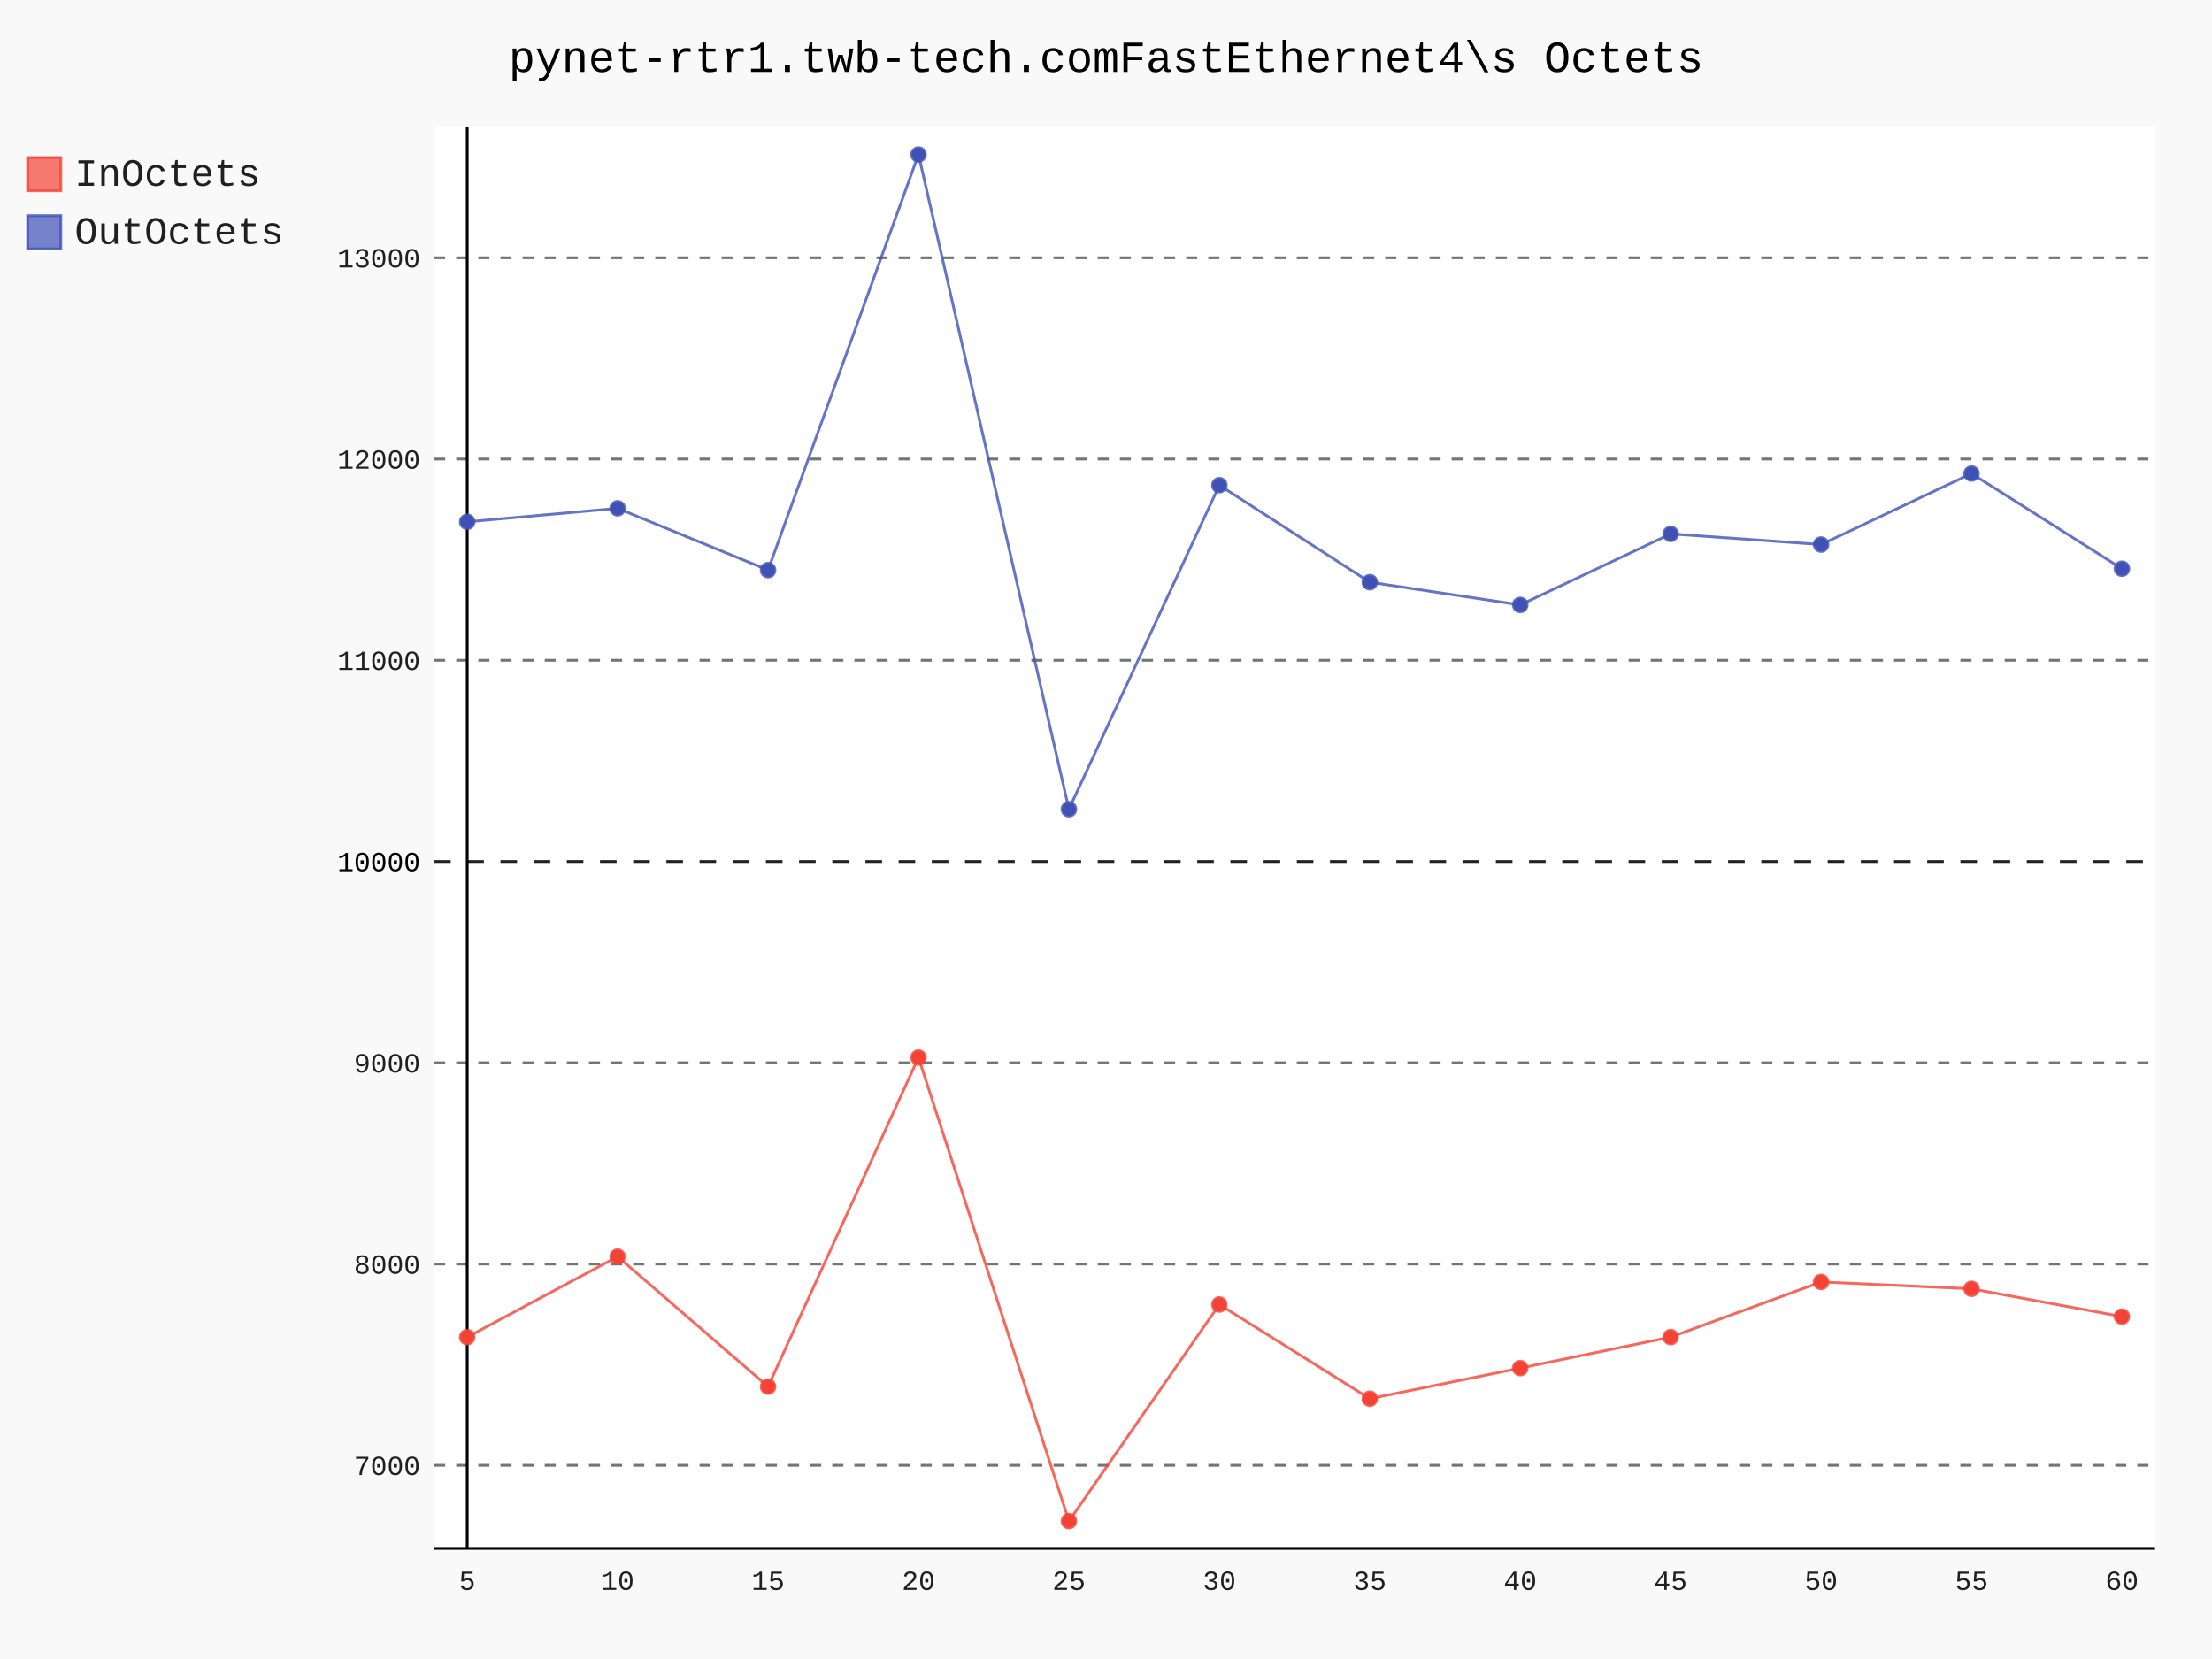
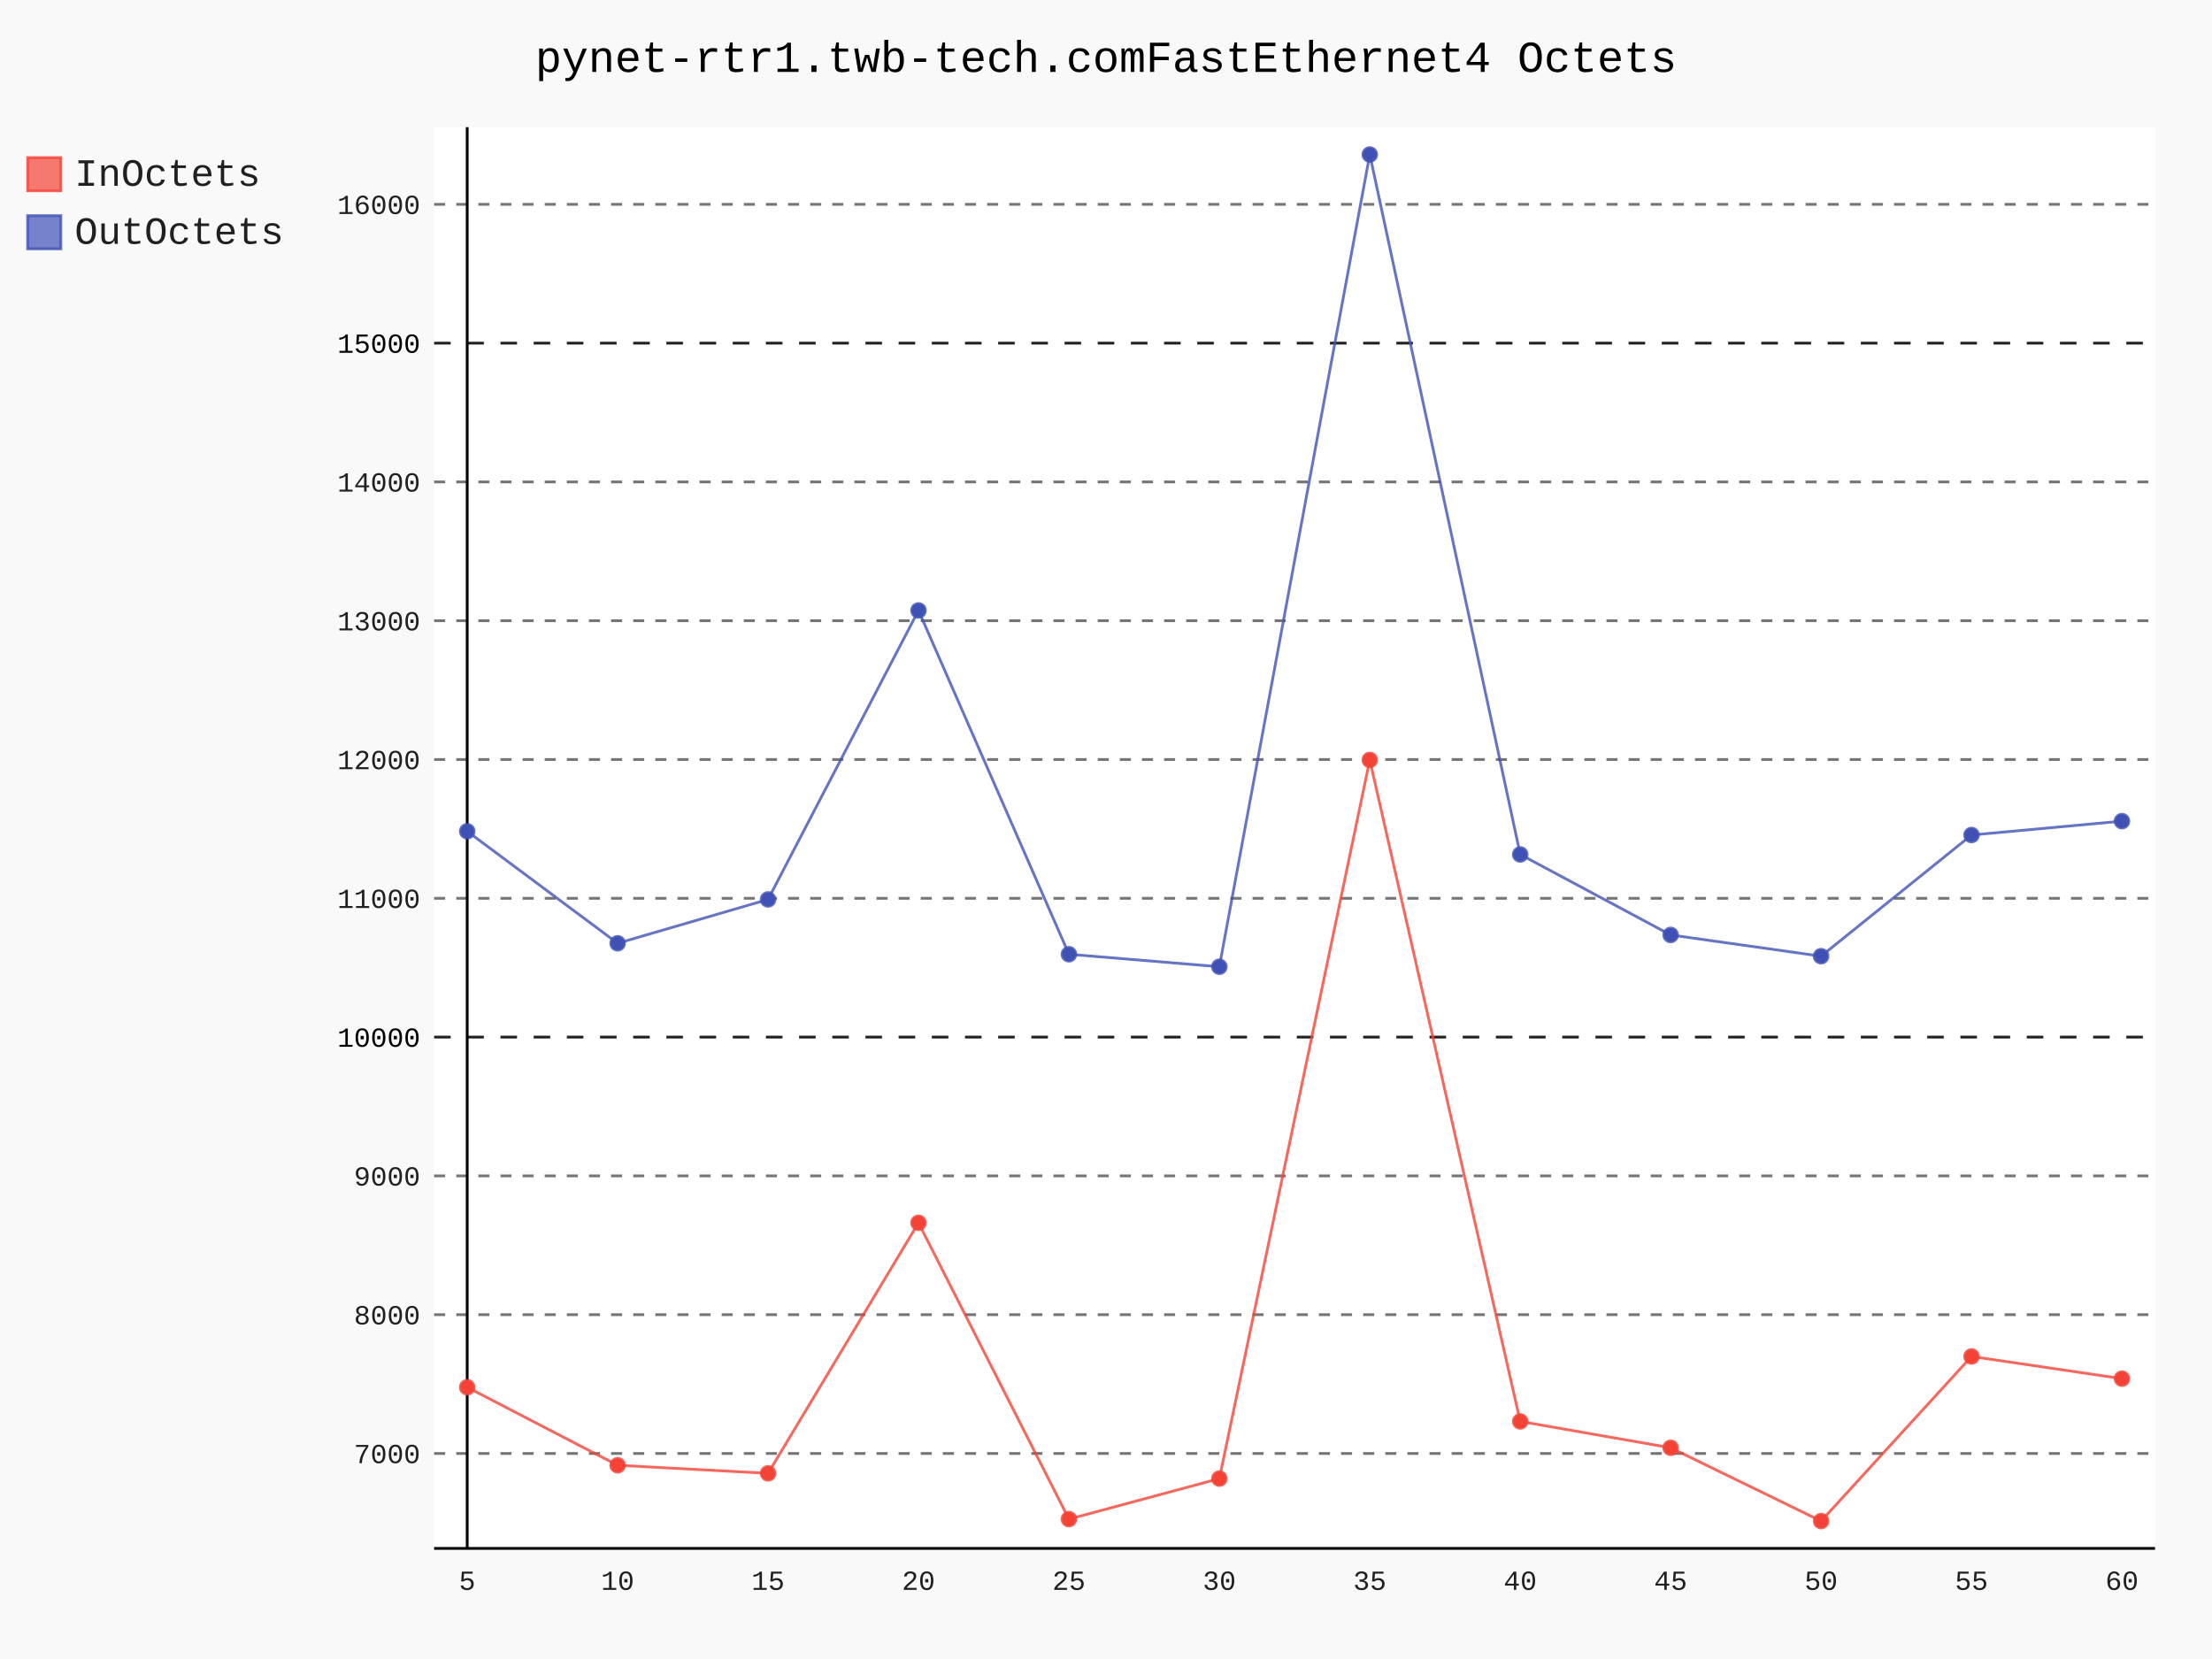
- <svg xmlns="http://www.w3.org/2000/svg" id="chart-cda1fc32-4e34-43d2-803f-5450efc01f9a" class="pygal-chart" viewBox="0 0 800 600">
+ <svg xmlns="http://www.w3.org/2000/svg" id="chart-d428666a-ab9a-4965-986f-eba1ab9f5e7e" class="pygal-chart" viewBox="0 0 800 600">
  <defs>
-     <style type="text/css">#chart-cda1fc32-4e34-43d2-803f-5450efc01f9a{-webkit-user-select:none;-webkit-font-smoothing:antialiased;font-family:Consolas,"Liberation Mono",Menlo,Courier,monospace}#chart-cda1fc32-4e34-43d2-803f-5450efc01f9a .title{font-family:Consolas,"Liberation Mono",Menlo,Courier,monospace;font-size:16px}#chart-cda1fc32-4e34-43d2-803f-5450efc01f9a .legends .legend text{font-family:Consolas,"Liberation Mono",Menlo,Courier,monospace;font-size:14px}#chart-cda1fc32-4e34-43d2-803f-5450efc01f9a .axis text{font-family:Consolas,"Liberation Mono",Menlo,Courier,monospace;font-size:10px}#chart-cda1fc32-4e34-43d2-803f-5450efc01f9a .axis text.major{font-family:Consolas,"Liberation Mono",Menlo,Courier,monospace;font-size:10px}#chart-cda1fc32-4e34-43d2-803f-5450efc01f9a .text-overlay text.value{font-family:Consolas,"Liberation Mono",Menlo,Courier,monospace;font-size:16px}#chart-cda1fc32-4e34-43d2-803f-5450efc01f9a .text-overlay text.label{font-family:Consolas,"Liberation Mono",Menlo,Courier,monospace;font-size:10px}#chart-cda1fc32-4e34-43d2-803f-5450efc01f9a .tooltip{font-family:Consolas,"Liberation Mono",Menlo,Courier,monospace;font-size:14px}#chart-cda1fc32-4e34-43d2-803f-5450efc01f9a text.no_data{font-family:Consolas,"Liberation Mono",Menlo,Courier,monospace;font-size:64px}
- #chart-cda1fc32-4e34-43d2-803f-5450efc01f9a{background-color:rgba(249,249,249,1)}#chart-cda1fc32-4e34-43d2-803f-5450efc01f9a path,#chart-cda1fc32-4e34-43d2-803f-5450efc01f9a line,#chart-cda1fc32-4e34-43d2-803f-5450efc01f9a rect,#chart-cda1fc32-4e34-43d2-803f-5450efc01f9a circle{-webkit-transition:150ms;-moz-transition:150ms;transition:150ms}#chart-cda1fc32-4e34-43d2-803f-5450efc01f9a .graph &gt; .background{fill:rgba(249,249,249,1)}#chart-cda1fc32-4e34-43d2-803f-5450efc01f9a .plot &gt; .background{fill:rgba(255,255,255,1)}#chart-cda1fc32-4e34-43d2-803f-5450efc01f9a .graph{fill:rgba(0,0,0,.87)}#chart-cda1fc32-4e34-43d2-803f-5450efc01f9a text.no_data{fill:rgba(0,0,0,1)}#chart-cda1fc32-4e34-43d2-803f-5450efc01f9a .title{fill:rgba(0,0,0,1)}#chart-cda1fc32-4e34-43d2-803f-5450efc01f9a .legends .legend text{fill:rgba(0,0,0,.87)}#chart-cda1fc32-4e34-43d2-803f-5450efc01f9a .legends .legend:hover text{fill:rgba(0,0,0,1)}#chart-cda1fc32-4e34-43d2-803f-5450efc01f9a .axis .line{stroke:rgba(0,0,0,1)}#chart-cda1fc32-4e34-43d2-803f-5450efc01f9a .axis .guide.line{stroke:rgba(0,0,0,.54)}#chart-cda1fc32-4e34-43d2-803f-5450efc01f9a .axis .major.line{stroke:rgba(0,0,0,.87)}#chart-cda1fc32-4e34-43d2-803f-5450efc01f9a .axis text.major{fill:rgba(0,0,0,1)}#chart-cda1fc32-4e34-43d2-803f-5450efc01f9a .axis.y .guides:hover .guide.line,#chart-cda1fc32-4e34-43d2-803f-5450efc01f9a .line-graph .axis.x .guides:hover .guide.line,#chart-cda1fc32-4e34-43d2-803f-5450efc01f9a .stackedline-graph .axis.x .guides:hover .guide.line,#chart-cda1fc32-4e34-43d2-803f-5450efc01f9a .xy-graph .axis.x .guides:hover .guide.line{stroke:rgba(0,0,0,1)}#chart-cda1fc32-4e34-43d2-803f-5450efc01f9a .axis .guides:hover text{fill:rgba(0,0,0,1)}#chart-cda1fc32-4e34-43d2-803f-5450efc01f9a .reactive{fill-opacity:.7;stroke-opacity:.8}#chart-cda1fc32-4e34-43d2-803f-5450efc01f9a .ci{stroke:rgba(0,0,0,.87)}#chart-cda1fc32-4e34-43d2-803f-5450efc01f9a .reactive.active,#chart-cda1fc32-4e34-43d2-803f-5450efc01f9a .active .reactive{fill-opacity:.8;stroke-opacity:.9;stroke-width:4}#chart-cda1fc32-4e34-43d2-803f-5450efc01f9a .ci .reactive.active{stroke-width:1.5}#chart-cda1fc32-4e34-43d2-803f-5450efc01f9a .series text{fill:rgba(0,0,0,1)}#chart-cda1fc32-4e34-43d2-803f-5450efc01f9a .tooltip rect{fill:rgba(255,255,255,1);stroke:rgba(0,0,0,1);-webkit-transition:opacity 150ms;-moz-transition:opacity 150ms;transition:opacity 150ms}#chart-cda1fc32-4e34-43d2-803f-5450efc01f9a .tooltip .label{fill:rgba(0,0,0,.87)}#chart-cda1fc32-4e34-43d2-803f-5450efc01f9a .tooltip .label{fill:rgba(0,0,0,.87)}#chart-cda1fc32-4e34-43d2-803f-5450efc01f9a .tooltip .legend{font-size:.8em;fill:rgba(0,0,0,.54)}#chart-cda1fc32-4e34-43d2-803f-5450efc01f9a .tooltip .x_label{font-size:.6em;fill:rgba(0,0,0,1)}#chart-cda1fc32-4e34-43d2-803f-5450efc01f9a .tooltip .xlink{font-size:.5em;text-decoration:underline}#chart-cda1fc32-4e34-43d2-803f-5450efc01f9a .tooltip .value{font-size:1.5em}#chart-cda1fc32-4e34-43d2-803f-5450efc01f9a .bound{font-size:.5em}#chart-cda1fc32-4e34-43d2-803f-5450efc01f9a .max-value{font-size:.75em;fill:rgba(0,0,0,.54)}#chart-cda1fc32-4e34-43d2-803f-5450efc01f9a .map-element{fill:rgba(255,255,255,1);stroke:rgba(0,0,0,.54) !important}#chart-cda1fc32-4e34-43d2-803f-5450efc01f9a .map-element .reactive{fill-opacity:inherit;stroke-opacity:inherit}#chart-cda1fc32-4e34-43d2-803f-5450efc01f9a .color-0,#chart-cda1fc32-4e34-43d2-803f-5450efc01f9a .color-0 a:visited{stroke:#F44336;fill:#F44336}#chart-cda1fc32-4e34-43d2-803f-5450efc01f9a .color-1,#chart-cda1fc32-4e34-43d2-803f-5450efc01f9a .color-1 a:visited{stroke:#3F51B5;fill:#3F51B5}#chart-cda1fc32-4e34-43d2-803f-5450efc01f9a .text-overlay .color-0 text{fill:black}#chart-cda1fc32-4e34-43d2-803f-5450efc01f9a .text-overlay .color-1 text{fill:black}
- #chart-cda1fc32-4e34-43d2-803f-5450efc01f9a text.no_data{text-anchor:middle}#chart-cda1fc32-4e34-43d2-803f-5450efc01f9a .guide.line{fill:none}#chart-cda1fc32-4e34-43d2-803f-5450efc01f9a .centered{text-anchor:middle}#chart-cda1fc32-4e34-43d2-803f-5450efc01f9a .title{text-anchor:middle}#chart-cda1fc32-4e34-43d2-803f-5450efc01f9a .legends .legend text{fill-opacity:1}#chart-cda1fc32-4e34-43d2-803f-5450efc01f9a .axis.x text{text-anchor:middle}#chart-cda1fc32-4e34-43d2-803f-5450efc01f9a .axis.x:not(.web) text[transform]{text-anchor:start}#chart-cda1fc32-4e34-43d2-803f-5450efc01f9a .axis.x:not(.web) text[transform].backwards{text-anchor:end}#chart-cda1fc32-4e34-43d2-803f-5450efc01f9a .axis.y text{text-anchor:end}#chart-cda1fc32-4e34-43d2-803f-5450efc01f9a .axis.y text[transform].backwards{text-anchor:start}#chart-cda1fc32-4e34-43d2-803f-5450efc01f9a .axis.y2 text{text-anchor:start}#chart-cda1fc32-4e34-43d2-803f-5450efc01f9a .axis.y2 text[transform].backwards{text-anchor:end}#chart-cda1fc32-4e34-43d2-803f-5450efc01f9a .axis .guide.line{stroke-dasharray:4,4}#chart-cda1fc32-4e34-43d2-803f-5450efc01f9a .axis .major.guide.line{stroke-dasharray:6,6}#chart-cda1fc32-4e34-43d2-803f-5450efc01f9a .horizontal .axis.y .guide.line,#chart-cda1fc32-4e34-43d2-803f-5450efc01f9a .horizontal .axis.y2 .guide.line,#chart-cda1fc32-4e34-43d2-803f-5450efc01f9a .vertical .axis.x .guide.line{opacity:0}#chart-cda1fc32-4e34-43d2-803f-5450efc01f9a .horizontal .axis.always_show .guide.line,#chart-cda1fc32-4e34-43d2-803f-5450efc01f9a .vertical .axis.always_show .guide.line{opacity:1 !important}#chart-cda1fc32-4e34-43d2-803f-5450efc01f9a .axis.y .guides:hover .guide.line,#chart-cda1fc32-4e34-43d2-803f-5450efc01f9a .axis.y2 .guides:hover .guide.line,#chart-cda1fc32-4e34-43d2-803f-5450efc01f9a .axis.x .guides:hover .guide.line{opacity:1}#chart-cda1fc32-4e34-43d2-803f-5450efc01f9a .axis .guides:hover text{opacity:1}#chart-cda1fc32-4e34-43d2-803f-5450efc01f9a .nofill{fill:none}#chart-cda1fc32-4e34-43d2-803f-5450efc01f9a .subtle-fill{fill-opacity:.2}#chart-cda1fc32-4e34-43d2-803f-5450efc01f9a .dot{stroke-width:1px;fill-opacity:1}#chart-cda1fc32-4e34-43d2-803f-5450efc01f9a .dot.active{stroke-width:5px}#chart-cda1fc32-4e34-43d2-803f-5450efc01f9a .dot.negative{fill:transparent}#chart-cda1fc32-4e34-43d2-803f-5450efc01f9a text,#chart-cda1fc32-4e34-43d2-803f-5450efc01f9a tspan{stroke:none !important}#chart-cda1fc32-4e34-43d2-803f-5450efc01f9a .series text.active{opacity:1}#chart-cda1fc32-4e34-43d2-803f-5450efc01f9a .tooltip rect{fill-opacity:.95;stroke-width:.5}#chart-cda1fc32-4e34-43d2-803f-5450efc01f9a .tooltip text{fill-opacity:1}#chart-cda1fc32-4e34-43d2-803f-5450efc01f9a .showable{visibility:hidden}#chart-cda1fc32-4e34-43d2-803f-5450efc01f9a .showable.shown{visibility:visible}#chart-cda1fc32-4e34-43d2-803f-5450efc01f9a .gauge-background{fill:rgba(229,229,229,1);stroke:none}#chart-cda1fc32-4e34-43d2-803f-5450efc01f9a .bg-lines{stroke:rgba(249,249,249,1);stroke-width:2px}</style>
+     <style type="text/css">#chart-d428666a-ab9a-4965-986f-eba1ab9f5e7e{-webkit-user-select:none;-webkit-font-smoothing:antialiased;font-family:Consolas,"Liberation Mono",Menlo,Courier,monospace}#chart-d428666a-ab9a-4965-986f-eba1ab9f5e7e .title{font-family:Consolas,"Liberation Mono",Menlo,Courier,monospace;font-size:16px}#chart-d428666a-ab9a-4965-986f-eba1ab9f5e7e .legends .legend text{font-family:Consolas,"Liberation Mono",Menlo,Courier,monospace;font-size:14px}#chart-d428666a-ab9a-4965-986f-eba1ab9f5e7e .axis text{font-family:Consolas,"Liberation Mono",Menlo,Courier,monospace;font-size:10px}#chart-d428666a-ab9a-4965-986f-eba1ab9f5e7e .axis text.major{font-family:Consolas,"Liberation Mono",Menlo,Courier,monospace;font-size:10px}#chart-d428666a-ab9a-4965-986f-eba1ab9f5e7e .text-overlay text.value{font-family:Consolas,"Liberation Mono",Menlo,Courier,monospace;font-size:16px}#chart-d428666a-ab9a-4965-986f-eba1ab9f5e7e .text-overlay text.label{font-family:Consolas,"Liberation Mono",Menlo,Courier,monospace;font-size:10px}#chart-d428666a-ab9a-4965-986f-eba1ab9f5e7e .tooltip{font-family:Consolas,"Liberation Mono",Menlo,Courier,monospace;font-size:14px}#chart-d428666a-ab9a-4965-986f-eba1ab9f5e7e text.no_data{font-family:Consolas,"Liberation Mono",Menlo,Courier,monospace;font-size:64px}
+ #chart-d428666a-ab9a-4965-986f-eba1ab9f5e7e{background-color:rgba(249,249,249,1)}#chart-d428666a-ab9a-4965-986f-eba1ab9f5e7e path,#chart-d428666a-ab9a-4965-986f-eba1ab9f5e7e line,#chart-d428666a-ab9a-4965-986f-eba1ab9f5e7e rect,#chart-d428666a-ab9a-4965-986f-eba1ab9f5e7e circle{-webkit-transition:150ms;-moz-transition:150ms;transition:150ms}#chart-d428666a-ab9a-4965-986f-eba1ab9f5e7e .graph &gt; .background{fill:rgba(249,249,249,1)}#chart-d428666a-ab9a-4965-986f-eba1ab9f5e7e .plot &gt; .background{fill:rgba(255,255,255,1)}#chart-d428666a-ab9a-4965-986f-eba1ab9f5e7e .graph{fill:rgba(0,0,0,.87)}#chart-d428666a-ab9a-4965-986f-eba1ab9f5e7e text.no_data{fill:rgba(0,0,0,1)}#chart-d428666a-ab9a-4965-986f-eba1ab9f5e7e .title{fill:rgba(0,0,0,1)}#chart-d428666a-ab9a-4965-986f-eba1ab9f5e7e .legends .legend text{fill:rgba(0,0,0,.87)}#chart-d428666a-ab9a-4965-986f-eba1ab9f5e7e .legends .legend:hover text{fill:rgba(0,0,0,1)}#chart-d428666a-ab9a-4965-986f-eba1ab9f5e7e .axis .line{stroke:rgba(0,0,0,1)}#chart-d428666a-ab9a-4965-986f-eba1ab9f5e7e .axis .guide.line{stroke:rgba(0,0,0,.54)}#chart-d428666a-ab9a-4965-986f-eba1ab9f5e7e .axis .major.line{stroke:rgba(0,0,0,.87)}#chart-d428666a-ab9a-4965-986f-eba1ab9f5e7e .axis text.major{fill:rgba(0,0,0,1)}#chart-d428666a-ab9a-4965-986f-eba1ab9f5e7e .axis.y .guides:hover .guide.line,#chart-d428666a-ab9a-4965-986f-eba1ab9f5e7e .line-graph .axis.x .guides:hover .guide.line,#chart-d428666a-ab9a-4965-986f-eba1ab9f5e7e .stackedline-graph .axis.x .guides:hover .guide.line,#chart-d428666a-ab9a-4965-986f-eba1ab9f5e7e .xy-graph .axis.x .guides:hover .guide.line{stroke:rgba(0,0,0,1)}#chart-d428666a-ab9a-4965-986f-eba1ab9f5e7e .axis .guides:hover text{fill:rgba(0,0,0,1)}#chart-d428666a-ab9a-4965-986f-eba1ab9f5e7e .reactive{fill-opacity:.7;stroke-opacity:.8}#chart-d428666a-ab9a-4965-986f-eba1ab9f5e7e .ci{stroke:rgba(0,0,0,.87)}#chart-d428666a-ab9a-4965-986f-eba1ab9f5e7e .reactive.active,#chart-d428666a-ab9a-4965-986f-eba1ab9f5e7e .active .reactive{fill-opacity:.8;stroke-opacity:.9;stroke-width:4}#chart-d428666a-ab9a-4965-986f-eba1ab9f5e7e .ci .reactive.active{stroke-width:1.5}#chart-d428666a-ab9a-4965-986f-eba1ab9f5e7e .series text{fill:rgba(0,0,0,1)}#chart-d428666a-ab9a-4965-986f-eba1ab9f5e7e .tooltip rect{fill:rgba(255,255,255,1);stroke:rgba(0,0,0,1);-webkit-transition:opacity 150ms;-moz-transition:opacity 150ms;transition:opacity 150ms}#chart-d428666a-ab9a-4965-986f-eba1ab9f5e7e .tooltip .label{fill:rgba(0,0,0,.87)}#chart-d428666a-ab9a-4965-986f-eba1ab9f5e7e .tooltip .label{fill:rgba(0,0,0,.87)}#chart-d428666a-ab9a-4965-986f-eba1ab9f5e7e .tooltip .legend{font-size:.8em;fill:rgba(0,0,0,.54)}#chart-d428666a-ab9a-4965-986f-eba1ab9f5e7e .tooltip .x_label{font-size:.6em;fill:rgba(0,0,0,1)}#chart-d428666a-ab9a-4965-986f-eba1ab9f5e7e .tooltip .xlink{font-size:.5em;text-decoration:underline}#chart-d428666a-ab9a-4965-986f-eba1ab9f5e7e .tooltip .value{font-size:1.5em}#chart-d428666a-ab9a-4965-986f-eba1ab9f5e7e .bound{font-size:.5em}#chart-d428666a-ab9a-4965-986f-eba1ab9f5e7e .max-value{font-size:.75em;fill:rgba(0,0,0,.54)}#chart-d428666a-ab9a-4965-986f-eba1ab9f5e7e .map-element{fill:rgba(255,255,255,1);stroke:rgba(0,0,0,.54) !important}#chart-d428666a-ab9a-4965-986f-eba1ab9f5e7e .map-element .reactive{fill-opacity:inherit;stroke-opacity:inherit}#chart-d428666a-ab9a-4965-986f-eba1ab9f5e7e .color-0,#chart-d428666a-ab9a-4965-986f-eba1ab9f5e7e .color-0 a:visited{stroke:#F44336;fill:#F44336}#chart-d428666a-ab9a-4965-986f-eba1ab9f5e7e .color-1,#chart-d428666a-ab9a-4965-986f-eba1ab9f5e7e .color-1 a:visited{stroke:#3F51B5;fill:#3F51B5}#chart-d428666a-ab9a-4965-986f-eba1ab9f5e7e .text-overlay .color-0 text{fill:black}#chart-d428666a-ab9a-4965-986f-eba1ab9f5e7e .text-overlay .color-1 text{fill:black}
+ #chart-d428666a-ab9a-4965-986f-eba1ab9f5e7e text.no_data{text-anchor:middle}#chart-d428666a-ab9a-4965-986f-eba1ab9f5e7e .guide.line{fill:none}#chart-d428666a-ab9a-4965-986f-eba1ab9f5e7e .centered{text-anchor:middle}#chart-d428666a-ab9a-4965-986f-eba1ab9f5e7e .title{text-anchor:middle}#chart-d428666a-ab9a-4965-986f-eba1ab9f5e7e .legends .legend text{fill-opacity:1}#chart-d428666a-ab9a-4965-986f-eba1ab9f5e7e .axis.x text{text-anchor:middle}#chart-d428666a-ab9a-4965-986f-eba1ab9f5e7e .axis.x:not(.web) text[transform]{text-anchor:start}#chart-d428666a-ab9a-4965-986f-eba1ab9f5e7e .axis.x:not(.web) text[transform].backwards{text-anchor:end}#chart-d428666a-ab9a-4965-986f-eba1ab9f5e7e .axis.y text{text-anchor:end}#chart-d428666a-ab9a-4965-986f-eba1ab9f5e7e .axis.y text[transform].backwards{text-anchor:start}#chart-d428666a-ab9a-4965-986f-eba1ab9f5e7e .axis.y2 text{text-anchor:start}#chart-d428666a-ab9a-4965-986f-eba1ab9f5e7e .axis.y2 text[transform].backwards{text-anchor:end}#chart-d428666a-ab9a-4965-986f-eba1ab9f5e7e .axis .guide.line{stroke-dasharray:4,4}#chart-d428666a-ab9a-4965-986f-eba1ab9f5e7e .axis .major.guide.line{stroke-dasharray:6,6}#chart-d428666a-ab9a-4965-986f-eba1ab9f5e7e .horizontal .axis.y .guide.line,#chart-d428666a-ab9a-4965-986f-eba1ab9f5e7e .horizontal .axis.y2 .guide.line,#chart-d428666a-ab9a-4965-986f-eba1ab9f5e7e .vertical .axis.x .guide.line{opacity:0}#chart-d428666a-ab9a-4965-986f-eba1ab9f5e7e .horizontal .axis.always_show .guide.line,#chart-d428666a-ab9a-4965-986f-eba1ab9f5e7e .vertical .axis.always_show .guide.line{opacity:1 !important}#chart-d428666a-ab9a-4965-986f-eba1ab9f5e7e .axis.y .guides:hover .guide.line,#chart-d428666a-ab9a-4965-986f-eba1ab9f5e7e .axis.y2 .guides:hover .guide.line,#chart-d428666a-ab9a-4965-986f-eba1ab9f5e7e .axis.x .guides:hover .guide.line{opacity:1}#chart-d428666a-ab9a-4965-986f-eba1ab9f5e7e .axis .guides:hover text{opacity:1}#chart-d428666a-ab9a-4965-986f-eba1ab9f5e7e .nofill{fill:none}#chart-d428666a-ab9a-4965-986f-eba1ab9f5e7e .subtle-fill{fill-opacity:.2}#chart-d428666a-ab9a-4965-986f-eba1ab9f5e7e .dot{stroke-width:1px;fill-opacity:1}#chart-d428666a-ab9a-4965-986f-eba1ab9f5e7e .dot.active{stroke-width:5px}#chart-d428666a-ab9a-4965-986f-eba1ab9f5e7e .dot.negative{fill:transparent}#chart-d428666a-ab9a-4965-986f-eba1ab9f5e7e text,#chart-d428666a-ab9a-4965-986f-eba1ab9f5e7e tspan{stroke:none !important}#chart-d428666a-ab9a-4965-986f-eba1ab9f5e7e .series text.active{opacity:1}#chart-d428666a-ab9a-4965-986f-eba1ab9f5e7e .tooltip rect{fill-opacity:.95;stroke-width:.5}#chart-d428666a-ab9a-4965-986f-eba1ab9f5e7e .tooltip text{fill-opacity:1}#chart-d428666a-ab9a-4965-986f-eba1ab9f5e7e .showable{visibility:hidden}#chart-d428666a-ab9a-4965-986f-eba1ab9f5e7e .showable.shown{visibility:visible}#chart-d428666a-ab9a-4965-986f-eba1ab9f5e7e .gauge-background{fill:rgba(229,229,229,1);stroke:none}#chart-d428666a-ab9a-4965-986f-eba1ab9f5e7e .bg-lines{stroke:rgba(249,249,249,1);stroke-width:2px}</style>
  </defs>
  <g class="graph line-graph vertical">
    <rect class="background" height="600" width="800" x="0" y="0" />
    <g class="plot" transform="translate(157, 46)">
      <rect class="background" height="514" width="622.4" x="0" y="0" />
      <g class="axis y">
        <path class="line" d="M0 514 h622.4" />
        <g class="guides">
-           <path class="guide line" d="M0 483.953 h622.4" />
-           <text class="" x="-5" y="487.453">7000</text>
-         </g>
-         <g class="guides">
-           <path class="guide line" d="M0 411.165 h622.4" />
-           <text class="" x="-5" y="414.665">8000</text>
-         </g>
-         <g class="guides">
-           <path class="guide line" d="M0 338.377 h622.4" />
-           <text class="" x="-5" y="341.877">9000</text>
-         </g>
-         <g class="guides">
-           <path class="major guide line" d="M0 265.589 h622.4" />
-           <text class="major" x="-5" y="269.089">10000</text>
-         </g>
-         <g class="guides">
-           <path class="guide line" d="M0 192.801 h622.4" />
-           <text class="" x="-5" y="196.301">11000</text>
-         </g>
-         <g class="guides">
-           <path class="guide line" d="M0 120.013 h622.4" />
-           <text class="" x="-5" y="123.513">12000</text>
-         </g>
-         <g class="guides">
-           <path class="guide line" d="M0 47.225 h622.4" />
-           <text class="" x="-5" y="50.725">13000</text>
+           <path class="guide line" d="M0 479.67 h622.4" />
+           <text class="" x="-5" y="483.17">7000</text>
+         </g>
+         <g class="guides">
+           <path class="guide line" d="M0 429.474 h622.4" />
+           <text class="" x="-5" y="432.974">8000</text>
+         </g>
+         <g class="guides">
+           <path class="guide line" d="M0 379.278 h622.4" />
+           <text class="" x="-5" y="382.778">9000</text>
+         </g>
+         <g class="guides">
+           <path class="major guide line" d="M0 329.082 h622.4" />
+           <text class="major" x="-5" y="332.582">10000</text>
+         </g>
+         <g class="guides">
+           <path class="guide line" d="M0 278.885 h622.4" />
+           <text class="" x="-5" y="282.385">11000</text>
+         </g>
+         <g class="guides">
+           <path class="guide line" d="M0 228.689 h622.4" />
+           <text class="" x="-5" y="232.189">12000</text>
+         </g>
+         <g class="guides">
+           <path class="guide line" d="M0 178.493 h622.4" />
+           <text class="" x="-5" y="181.993">13000</text>
+         </g>
+         <g class="guides">
+           <path class="guide line" d="M0 128.297 h622.4" />
+           <text class="" x="-5" y="131.797">14000</text>
+         </g>
+         <g class="guides">
+           <path class="major guide line" d="M0 78.101 h622.4" />
+           <text class="major" x="-5" y="81.601">15000</text>
+         </g>
+         <g class="guides">
+           <path class="guide line" d="M0 27.905 h622.4" />
+           <text class="" x="-5" y="31.405">16000</text>
        </g>
      </g>
      <g class="axis x">
        <g class="guides">
          <path class="line" d="M11.969 0 v514" />
          <text class="" x="11.969" y="529.0">5</text>
        </g>
        <g class="guides">
          <path class="guide line" d="M66.375 0 v514" />
          <text class="" x="66.375" y="529.0">10</text>
        </g>
        <g class="guides">
          <path class="guide line" d="M120.78 0 v514" />
          <text class="" x="120.78" y="529.0">15</text>
        </g>
        <g class="guides">
          <path class="guide line" d="M175.186 0 v514" />
          <text class="" x="175.186" y="529.0">20</text>
        </g>
        <g class="guides">
          <path class="guide line" d="M229.592 0 v514" />
          <text class="" x="229.592" y="529.0">25</text>
        </g>
        <g class="guides">
          <path class="guide line" d="M283.997 0 v514" />
          <text class="" x="283.997" y="529.0">30</text>
        </g>
        <g class="guides">
          <path class="guide line" d="M338.403 0 v514" />
          <text class="" x="338.403" y="529.0">35</text>
        </g>
        <g class="guides">
          <path class="guide line" d="M392.808 0 v514" />
          <text class="" x="392.808" y="529.0">40</text>
        </g>
        <g class="guides">
          <path class="guide line" d="M447.214 0 v514" />
          <text class="" x="447.214" y="529.0">45</text>
        </g>
        <g class="guides">
          <path class="guide line" d="M501.62 0 v514" />
          <text class="" x="501.62" y="529.0">50</text>
        </g>
        <g class="guides">
          <path class="guide line" d="M556.025 0 v514" />
          <text class="" x="556.025" y="529.0">55</text>
        </g>
        <g class="guides">
          <path class="guide line" d="M610.431 0 v514" />
          <text class="" x="610.431" y="529.0">60</text>
        </g>
      </g>
      <g class="series serie-0 color-0">
-         <path class="line reactive nofill" d="M11.969 437.587 L66.375 408.472 120.78 455.493 175.186 336.485 229.592 504.115 283.997 425.795 338.403 459.86 392.808 448.796 447.214 437.587 501.62 417.643 556.025 420.118 610.431 430.163" />
+         <path class="line reactive nofill" d="M11.969 455.726 L66.375 483.937 120.78 486.848 175.186 396.244 229.592 503.413 283.997 488.755 338.403 228.84 392.808 468.075 447.214 477.612 501.62 504.115 556.025 444.583 610.431 452.614" />
      </g>
      <g class="series serie-1 color-1">
-         <path class="line reactive nofill" d="M11.969 142.723 L66.375 137.846 120.78 160.192 175.186 9.885 229.592 246.664 283.997 129.475 338.403 164.559 392.808 172.784 447.214 147.09 501.62 150.948 556.025 125.254 610.431 159.682" />
+         <path class="line reactive nofill" d="M11.969 254.641 L66.375 295.149 120.78 279.287 175.186 174.779 229.592 299.115 283.997 303.632 338.403 9.885 392.808 263.024 447.214 292.137 501.62 299.817 556.025 255.996 610.431 250.976" />
      </g>
    </g>
    <g class="titles">
-       <text class="title plot_title" x="400.0" y="26">pynet-rtr1.twb-tech.comFastEthernet4\s Octets</text>
+       <text class="title plot_title" x="400.0" y="26">pynet-rtr1.twb-tech.comFastEthernet4 Octets</text>
    </g>
    <g class="plot overlay" transform="translate(157, 46)">
      <g class="series serie-0 color-0">
        <g class="dots">
-           <circle class="dot reactive tooltip-trigger" cx="11.969" cy="437.587" r="2.5" />
-         </g>
-         <g class="dots">
-           <circle class="dot reactive tooltip-trigger" cx="66.375" cy="408.472" r="2.5" />
-         </g>
-         <g class="dots">
-           <circle class="dot reactive tooltip-trigger" cx="120.78" cy="455.493" r="2.5" />
-         </g>
-         <g class="dots">
-           <circle class="dot reactive tooltip-trigger" cx="175.186" cy="336.485" r="2.5" />
-         </g>
-         <g class="dots">
-           <circle class="dot reactive tooltip-trigger" cx="229.592" cy="504.115" r="2.5" />
-         </g>
-         <g class="dots">
-           <circle class="dot reactive tooltip-trigger" cx="283.997" cy="425.795" r="2.5" />
-         </g>
-         <g class="dots">
-           <circle class="dot reactive tooltip-trigger" cx="338.403" cy="459.86" r="2.5" />
-         </g>
-         <g class="dots">
-           <circle class="dot reactive tooltip-trigger" cx="392.808" cy="448.796" r="2.5" />
-         </g>
-         <g class="dots">
-           <circle class="dot reactive tooltip-trigger" cx="447.214" cy="437.587" r="2.5" />
-         </g>
-         <g class="dots">
-           <circle class="dot reactive tooltip-trigger" cx="501.62" cy="417.643" r="2.5" />
-         </g>
-         <g class="dots">
-           <circle class="dot reactive tooltip-trigger" cx="556.025" cy="420.118" r="2.5" />
-         </g>
-         <g class="dots">
-           <circle class="dot reactive tooltip-trigger" cx="610.431" cy="430.163" r="2.5" />
+           <circle class="dot reactive tooltip-trigger" cx="11.969" cy="455.726" r="2.5" />
+         </g>
+         <g class="dots">
+           <circle class="dot reactive tooltip-trigger" cx="66.375" cy="483.937" r="2.5" />
+         </g>
+         <g class="dots">
+           <circle class="dot reactive tooltip-trigger" cx="120.78" cy="486.848" r="2.5" />
+         </g>
+         <g class="dots">
+           <circle class="dot reactive tooltip-trigger" cx="175.186" cy="396.244" r="2.5" />
+         </g>
+         <g class="dots">
+           <circle class="dot reactive tooltip-trigger" cx="229.592" cy="503.413" r="2.5" />
+         </g>
+         <g class="dots">
+           <circle class="dot reactive tooltip-trigger" cx="283.997" cy="488.755" r="2.5" />
+         </g>
+         <g class="dots">
+           <circle class="dot reactive tooltip-trigger" cx="338.403" cy="228.84" r="2.5" />
+         </g>
+         <g class="dots">
+           <circle class="dot reactive tooltip-trigger" cx="392.808" cy="468.075" r="2.5" />
+         </g>
+         <g class="dots">
+           <circle class="dot reactive tooltip-trigger" cx="447.214" cy="477.612" r="2.5" />
+         </g>
+         <g class="dots">
+           <circle class="dot reactive tooltip-trigger" cx="501.62" cy="504.115" r="2.5" />
+         </g>
+         <g class="dots">
+           <circle class="dot reactive tooltip-trigger" cx="556.025" cy="444.583" r="2.5" />
+         </g>
+         <g class="dots">
+           <circle class="dot reactive tooltip-trigger" cx="610.431" cy="452.614" r="2.5" />
        </g>
      </g>
      <g class="series serie-1 color-1">
        <g class="dots">
-           <circle class="dot reactive tooltip-trigger" cx="11.969" cy="142.723" r="2.5" />
-         </g>
-         <g class="dots">
-           <circle class="dot reactive tooltip-trigger" cx="66.375" cy="137.846" r="2.5" />
-         </g>
-         <g class="dots">
-           <circle class="dot reactive tooltip-trigger" cx="120.78" cy="160.192" r="2.5" />
-         </g>
-         <g class="dots">
-           <circle class="dot reactive tooltip-trigger" cx="175.186" cy="9.885" r="2.5" />
-         </g>
-         <g class="dots">
-           <circle class="dot reactive tooltip-trigger" cx="229.592" cy="246.664" r="2.5" />
-         </g>
-         <g class="dots">
-           <circle class="dot reactive tooltip-trigger" cx="283.997" cy="129.475" r="2.5" />
-         </g>
-         <g class="dots">
-           <circle class="dot reactive tooltip-trigger" cx="338.403" cy="164.559" r="2.5" />
-         </g>
-         <g class="dots">
-           <circle class="dot reactive tooltip-trigger" cx="392.808" cy="172.784" r="2.5" />
-         </g>
-         <g class="dots">
-           <circle class="dot reactive tooltip-trigger" cx="447.214" cy="147.09" r="2.5" />
-         </g>
-         <g class="dots">
-           <circle class="dot reactive tooltip-trigger" cx="501.62" cy="150.948" r="2.5" />
-         </g>
-         <g class="dots">
-           <circle class="dot reactive tooltip-trigger" cx="556.025" cy="125.254" r="2.5" />
-         </g>
-         <g class="dots">
-           <circle class="dot reactive tooltip-trigger" cx="610.431" cy="159.682" r="2.5" />
+           <circle class="dot reactive tooltip-trigger" cx="11.969" cy="254.641" r="2.5" />
+         </g>
+         <g class="dots">
+           <circle class="dot reactive tooltip-trigger" cx="66.375" cy="295.149" r="2.5" />
+         </g>
+         <g class="dots">
+           <circle class="dot reactive tooltip-trigger" cx="120.78" cy="279.287" r="2.5" />
+         </g>
+         <g class="dots">
+           <circle class="dot reactive tooltip-trigger" cx="175.186" cy="174.779" r="2.5" />
+         </g>
+         <g class="dots">
+           <circle class="dot reactive tooltip-trigger" cx="229.592" cy="299.115" r="2.5" />
+         </g>
+         <g class="dots">
+           <circle class="dot reactive tooltip-trigger" cx="283.997" cy="303.632" r="2.5" />
+         </g>
+         <g class="dots">
+           <circle class="dot reactive tooltip-trigger" cx="338.403" cy="9.885" r="2.5" />
+         </g>
+         <g class="dots">
+           <circle class="dot reactive tooltip-trigger" cx="392.808" cy="263.024" r="2.5" />
+         </g>
+         <g class="dots">
+           <circle class="dot reactive tooltip-trigger" cx="447.214" cy="292.137" r="2.5" />
+         </g>
+         <g class="dots">
+           <circle class="dot reactive tooltip-trigger" cx="501.62" cy="299.817" r="2.5" />
+         </g>
+         <g class="dots">
+           <circle class="dot reactive tooltip-trigger" cx="556.025" cy="255.996" r="2.5" />
+         </g>
+         <g class="dots">
+           <circle class="dot reactive tooltip-trigger" cx="610.431" cy="250.976" r="2.5" />
        </g>
      </g>
    </g>
    <g class="plot text-overlay" transform="translate(157, 46)">
      <g class="series serie-0 color-0" />
      <g class="series serie-1 color-1" />
    </g>
    <g class="plot tooltip-overlay" transform="translate(157, 46)">
      <g class="tooltip" style="opacity: 0" transform="translate(0 0)">
        <rect class="tooltip-box" height="0" rx="0" ry="0" width="0" />
        <g class="text" />
      </g>
    </g>
    <g class="legends" transform="translate(10, 56)">
      <g class="legend reactive activate-serie" id="activate-serie-0">
        <rect class="color-0 reactive" height="12" width="12" x="0.0" y="1.0" />
        <text x="17.0" y="11.2">InOctets</text>
      </g>
      <g class="legend reactive activate-serie" id="activate-serie-1">
        <rect class="color-1 reactive" height="12" width="12" x="0.0" y="22.0" />
        <text x="17.0" y="32.2">OutOctets</text>
      </g>
    </g>
    <g class="legends" transform="translate(790, 56)" />
  </g>
</svg>
